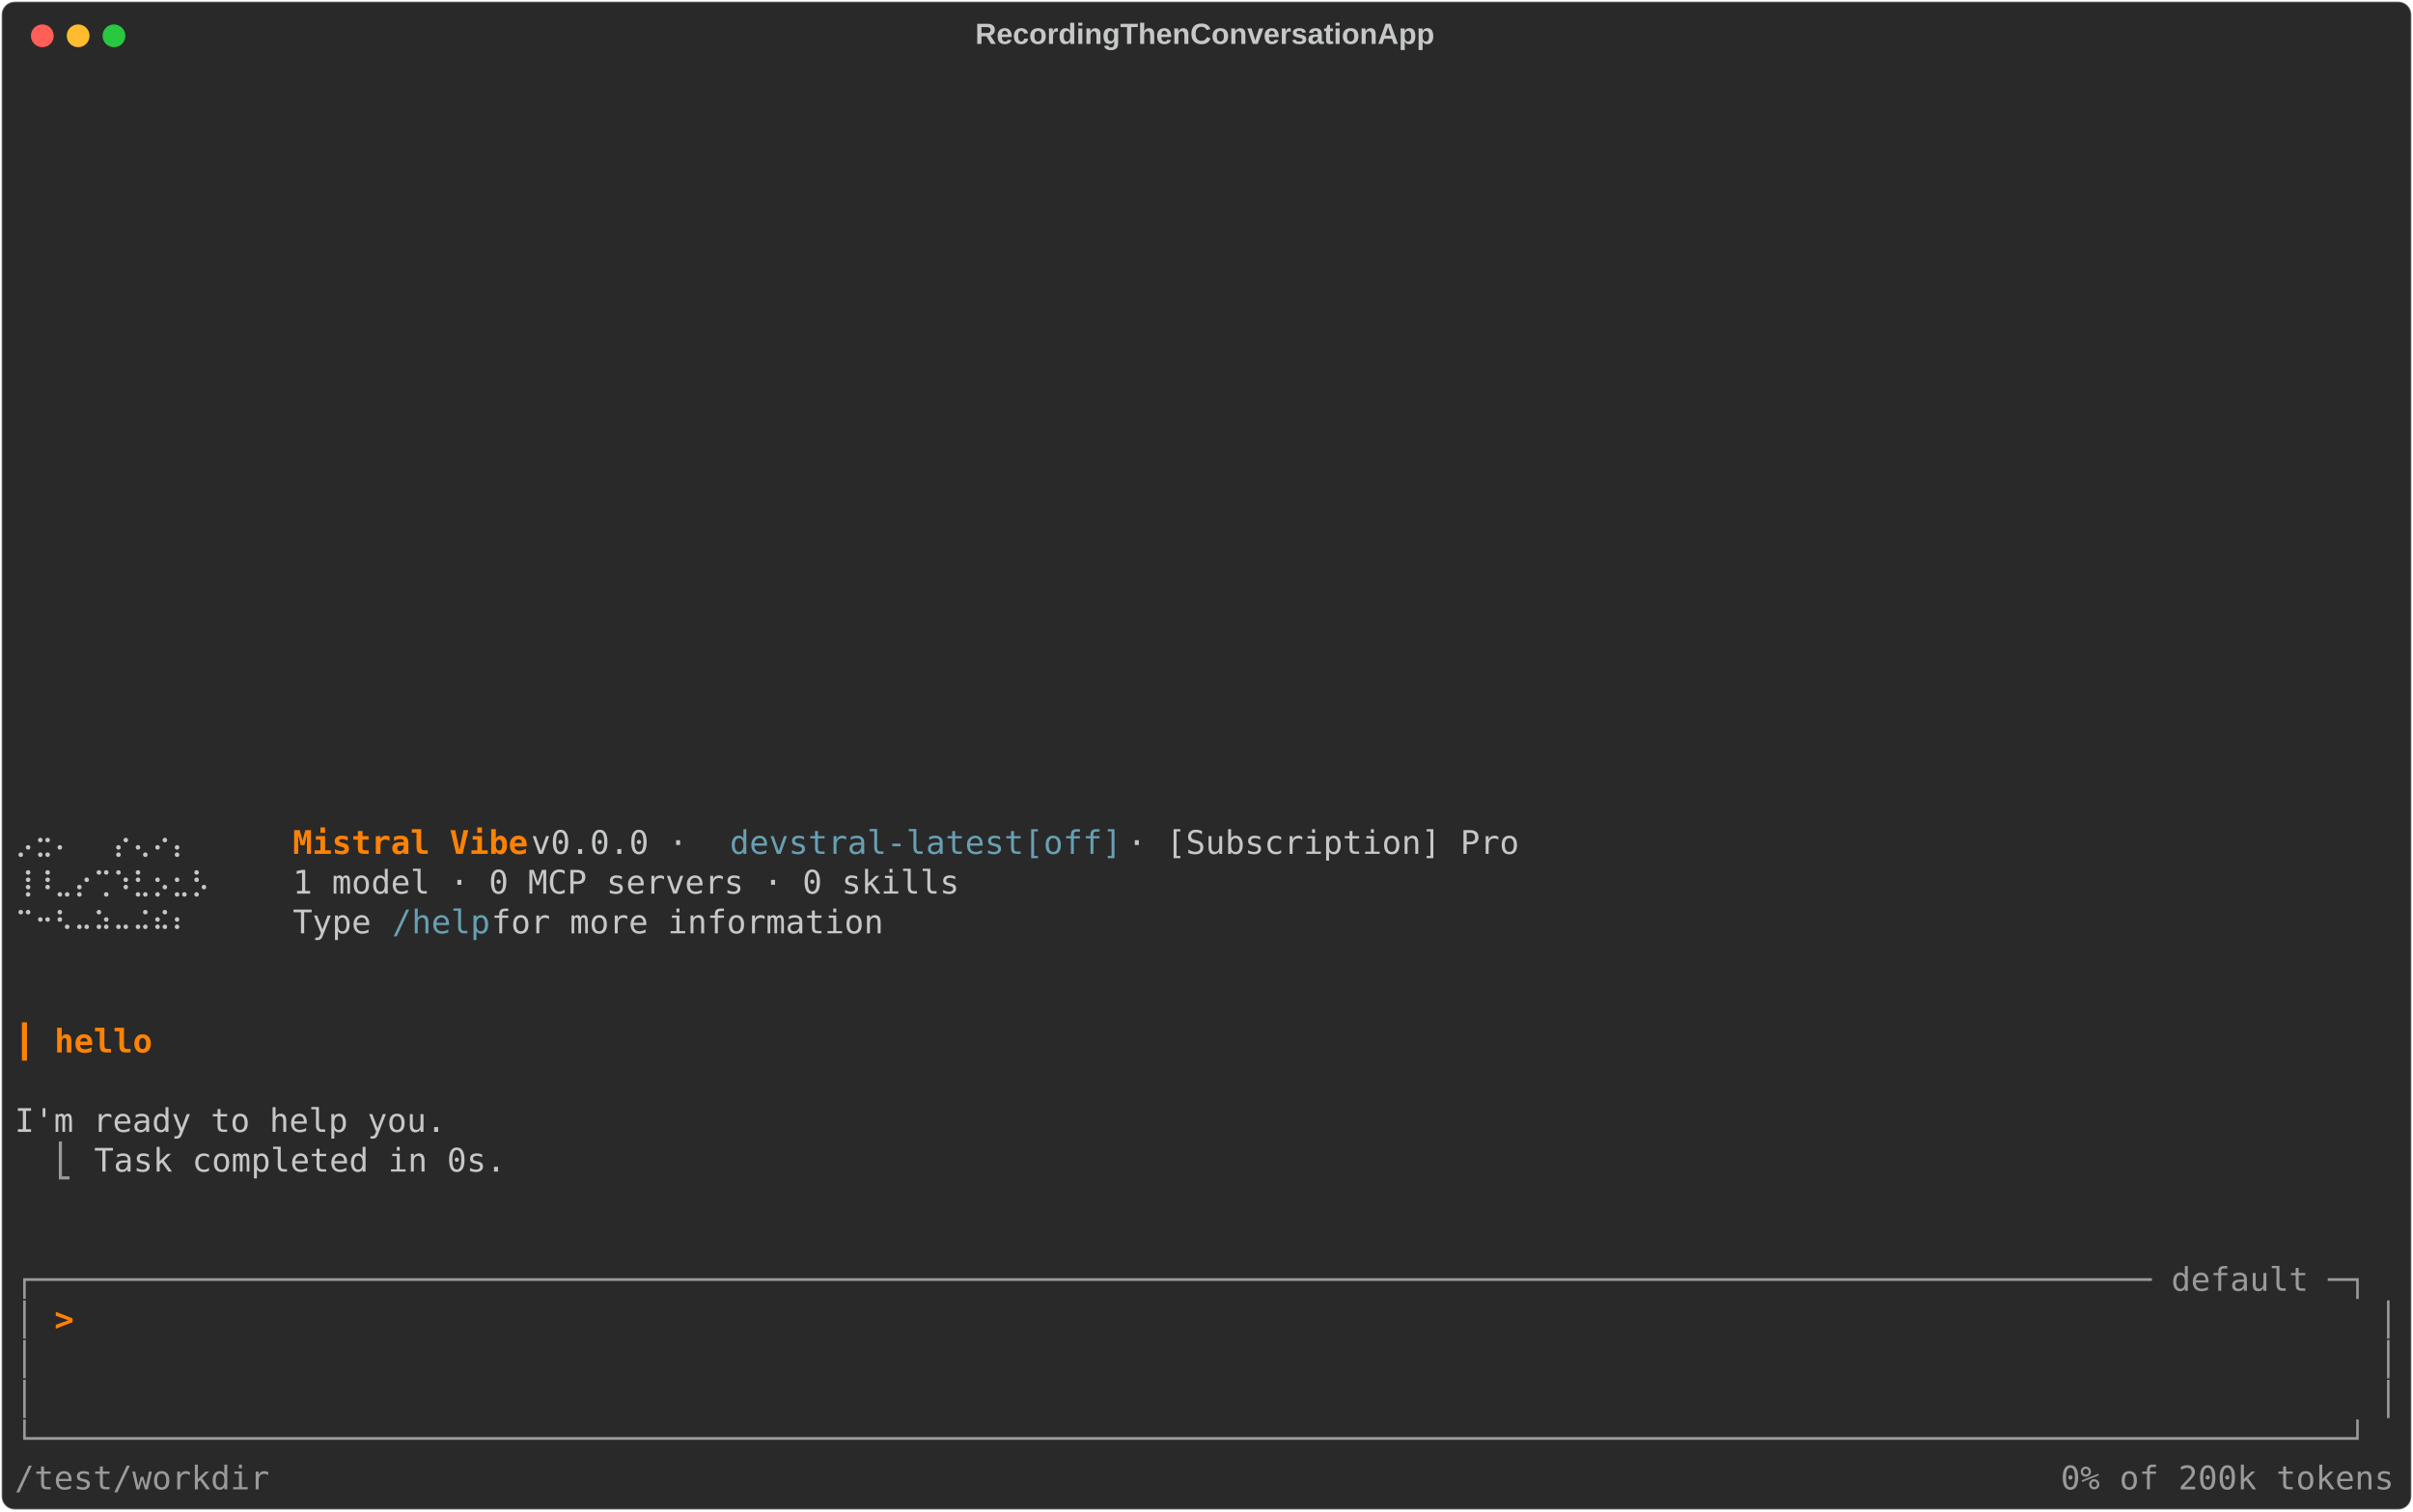
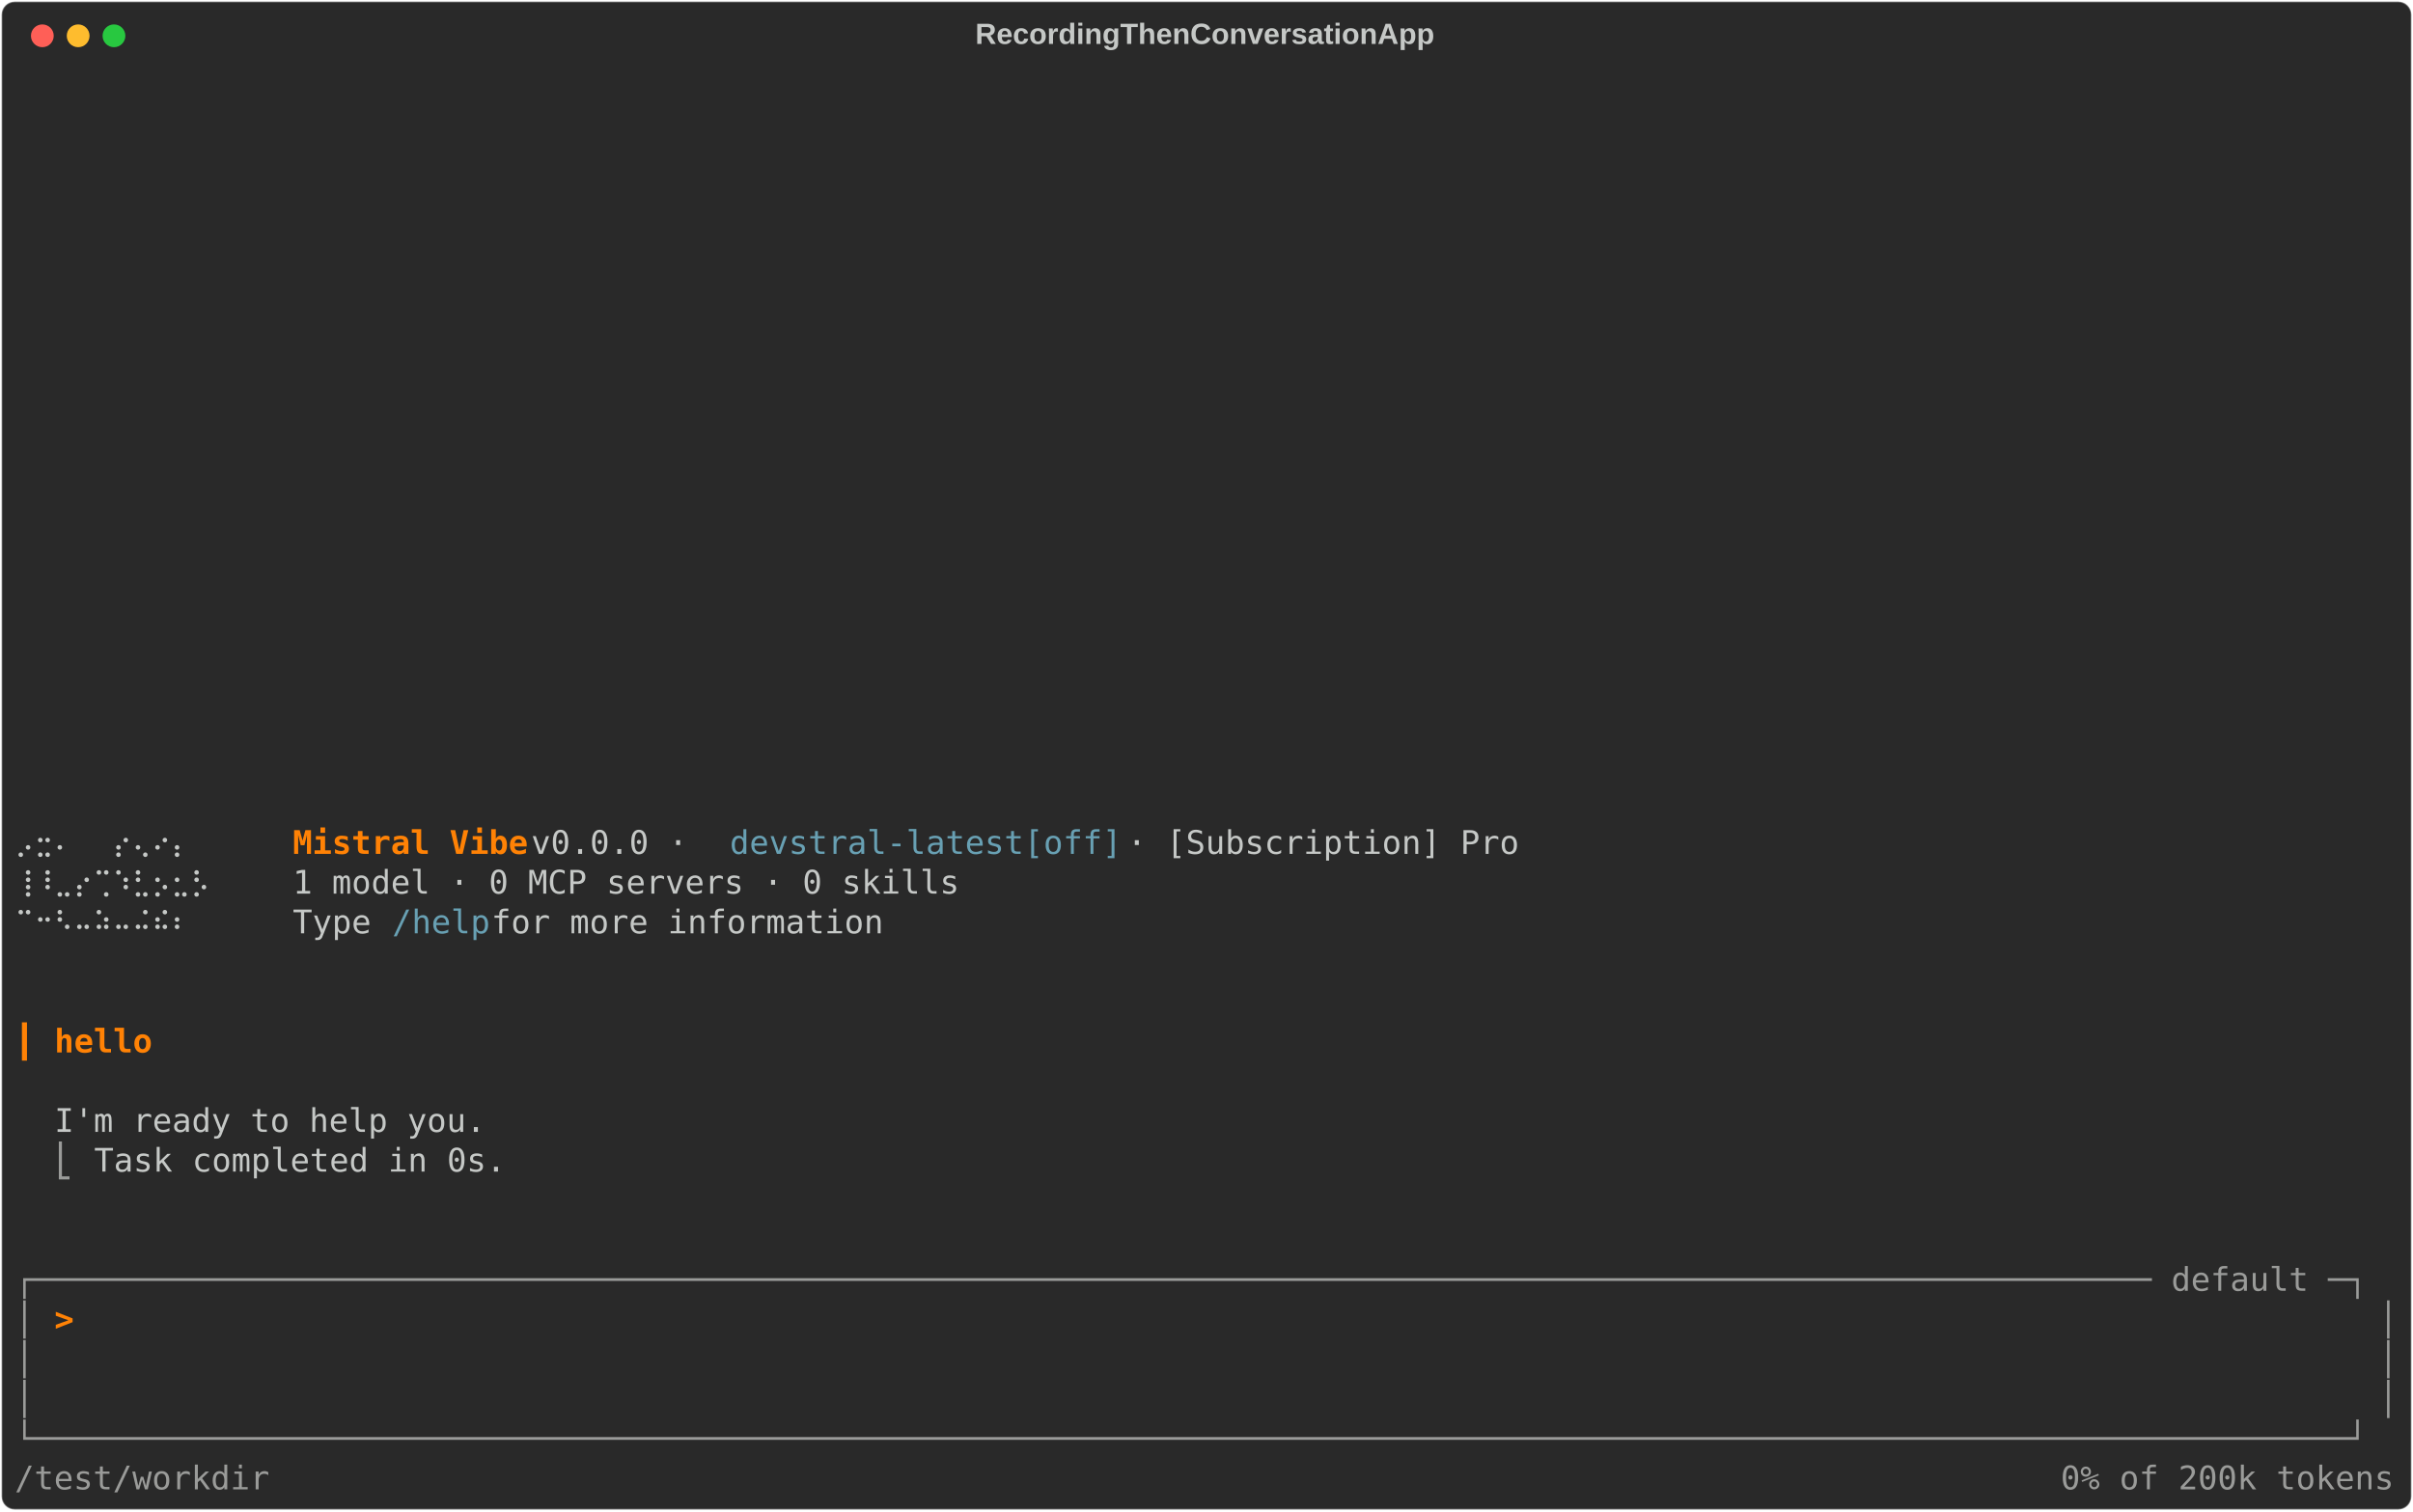
<svg xmlns="http://www.w3.org/2000/svg" class="rich-terminal" viewBox="0 0 1482 928.4">
  <style>

    @font-face {
        font-family: "Fira Code";
        src: local("FiraCode-Regular"),
                url("https://cdnjs.cloudflare.com/ajax/libs/firacode/6.2.0/woff2/FiraCode-Regular.woff2") format("woff2"),
                url("https://cdnjs.cloudflare.com/ajax/libs/firacode/6.2.0/woff/FiraCode-Regular.woff") format("woff");
        font-style: normal;
        font-weight: 400;
    }
    @font-face {
        font-family: "Fira Code";
        src: local("FiraCode-Bold"),
                url("https://cdnjs.cloudflare.com/ajax/libs/firacode/6.2.0/woff2/FiraCode-Bold.woff2") format("woff2"),
                url("https://cdnjs.cloudflare.com/ajax/libs/firacode/6.2.0/woff/FiraCode-Bold.woff") format("woff");
        font-style: bold;
        font-weight: 700;
    }

    .terminal-matrix {
        font-family: Fira Code, monospace;
        font-size: 20px;
        line-height: 24.4px;
        font-variant-east-asian: full-width;
    }

    .terminal-title {
        font-size: 18px;
        font-weight: bold;
        font-family: arial;
    }

    .terminal-r1 { fill: #c5c8c6 }
.terminal-r2 { fill: #ff8205;font-weight: bold }
.terminal-r3 { fill: #68a0b3 }
.terminal-r4 { fill: #ff8205 }
.terminal-r5 { fill: #9a9b99 }
    </style>
  <defs>
    <clipPath id="terminal-clip-terminal">
      <rect x="0" y="0" width="1463.0" height="877.4" />
    </clipPath>
    <clipPath id="terminal-line-0">
      <rect x="0" y="1.5" width="1464" height="24.65" />
    </clipPath>
    <clipPath id="terminal-line-1">
      <rect x="0" y="25.9" width="1464" height="24.65" />
    </clipPath>
    <clipPath id="terminal-line-2">
      <rect x="0" y="50.3" width="1464" height="24.65" />
    </clipPath>
    <clipPath id="terminal-line-3">
      <rect x="0" y="74.7" width="1464" height="24.65" />
    </clipPath>
    <clipPath id="terminal-line-4">
      <rect x="0" y="99.1" width="1464" height="24.65" />
    </clipPath>
    <clipPath id="terminal-line-5">
      <rect x="0" y="123.5" width="1464" height="24.65" />
    </clipPath>
    <clipPath id="terminal-line-6">
      <rect x="0" y="147.9" width="1464" height="24.65" />
    </clipPath>
    <clipPath id="terminal-line-7">
      <rect x="0" y="172.3" width="1464" height="24.65" />
    </clipPath>
    <clipPath id="terminal-line-8">
      <rect x="0" y="196.7" width="1464" height="24.65" />
    </clipPath>
    <clipPath id="terminal-line-9">
      <rect x="0" y="221.1" width="1464" height="24.65" />
    </clipPath>
    <clipPath id="terminal-line-10">
      <rect x="0" y="245.5" width="1464" height="24.65" />
    </clipPath>
    <clipPath id="terminal-line-11">
      <rect x="0" y="269.9" width="1464" height="24.65" />
    </clipPath>
    <clipPath id="terminal-line-12">
      <rect x="0" y="294.3" width="1464" height="24.65" />
    </clipPath>
    <clipPath id="terminal-line-13">
      <rect x="0" y="318.7" width="1464" height="24.65" />
    </clipPath>
    <clipPath id="terminal-line-14">
      <rect x="0" y="343.1" width="1464" height="24.65" />
    </clipPath>
    <clipPath id="terminal-line-15">
      <rect x="0" y="367.5" width="1464" height="24.65" />
    </clipPath>
    <clipPath id="terminal-line-16">
      <rect x="0" y="391.9" width="1464" height="24.65" />
    </clipPath>
    <clipPath id="terminal-line-17">
      <rect x="0" y="416.3" width="1464" height="24.65" />
    </clipPath>
    <clipPath id="terminal-line-18">
      <rect x="0" y="440.7" width="1464" height="24.65" />
    </clipPath>
    <clipPath id="terminal-line-19">
      <rect x="0" y="465.1" width="1464" height="24.65" />
    </clipPath>
    <clipPath id="terminal-line-20">
      <rect x="0" y="489.5" width="1464" height="24.65" />
    </clipPath>
    <clipPath id="terminal-line-21">
      <rect x="0" y="513.9" width="1464" height="24.65" />
    </clipPath>
    <clipPath id="terminal-line-22">
      <rect x="0" y="538.3" width="1464" height="24.65" />
    </clipPath>
    <clipPath id="terminal-line-23">
      <rect x="0" y="562.7" width="1464" height="24.65" />
    </clipPath>
    <clipPath id="terminal-line-24">
      <rect x="0" y="587.1" width="1464" height="24.65" />
    </clipPath>
    <clipPath id="terminal-line-25">
      <rect x="0" y="611.5" width="1464" height="24.65" />
    </clipPath>
    <clipPath id="terminal-line-26">
      <rect x="0" y="635.9" width="1464" height="24.65" />
    </clipPath>
    <clipPath id="terminal-line-27">
      <rect x="0" y="660.3" width="1464" height="24.65" />
    </clipPath>
    <clipPath id="terminal-line-28">
      <rect x="0" y="684.7" width="1464" height="24.65" />
    </clipPath>
    <clipPath id="terminal-line-29">
      <rect x="0" y="709.1" width="1464" height="24.65" />
    </clipPath>
    <clipPath id="terminal-line-30">
      <rect x="0" y="733.5" width="1464" height="24.65" />
    </clipPath>
    <clipPath id="terminal-line-31">
      <rect x="0" y="757.9" width="1464" height="24.65" />
    </clipPath>
    <clipPath id="terminal-line-32">
      <rect x="0" y="782.3" width="1464" height="24.65" />
    </clipPath>
    <clipPath id="terminal-line-33">
      <rect x="0" y="806.7" width="1464" height="24.65" />
    </clipPath>
    <clipPath id="terminal-line-34">
      <rect x="0" y="831.1" width="1464" height="24.65" />
    </clipPath>
  </defs>
  <rect fill="#292929" stroke="rgba(255,255,255,0.35)" stroke-width="1" x="1" y="1" width="1480" height="926.4" rx="8" />
  <text class="terminal-title" fill="#c5c8c6" text-anchor="middle" x="740" y="27">RecordingThenConversationApp</text>
  <g transform="translate(26,22)">
    <circle cx="0" cy="0" r="7" fill="#ff5f57" />
    <circle cx="22" cy="0" r="7" fill="#febc2e" />
    <circle cx="44" cy="0" r="7" fill="#28c840" />
  </g>
  <g transform="translate(9, 41)" clip-path="url(#terminal-clip-terminal)">
    <g class="terminal-matrix">
      <text class="terminal-r1" x="1464" y="20" textLength="12.2" clip-path="url(#terminal-line-0)">
</text>
      <text class="terminal-r1" x="1464" y="44.4" textLength="12.2" clip-path="url(#terminal-line-1)">
</text>
      <text class="terminal-r1" x="1464" y="68.8" textLength="12.2" clip-path="url(#terminal-line-2)">
</text>
      <text class="terminal-r1" x="1464" y="93.2" textLength="12.2" clip-path="url(#terminal-line-3)">
</text>
      <text class="terminal-r1" x="1464" y="117.6" textLength="12.2" clip-path="url(#terminal-line-4)">
</text>
      <text class="terminal-r1" x="1464" y="142" textLength="12.2" clip-path="url(#terminal-line-5)">
</text>
      <text class="terminal-r1" x="1464" y="166.4" textLength="12.2" clip-path="url(#terminal-line-6)">
</text>
      <text class="terminal-r1" x="1464" y="190.8" textLength="12.2" clip-path="url(#terminal-line-7)">
</text>
      <text class="terminal-r1" x="1464" y="215.2" textLength="12.2" clip-path="url(#terminal-line-8)">
</text>
      <text class="terminal-r1" x="1464" y="239.6" textLength="12.2" clip-path="url(#terminal-line-9)">
</text>
      <text class="terminal-r1" x="1464" y="264" textLength="12.2" clip-path="url(#terminal-line-10)">
</text>
      <text class="terminal-r1" x="1464" y="288.4" textLength="12.2" clip-path="url(#terminal-line-11)">
</text>
      <text class="terminal-r1" x="1464" y="312.8" textLength="12.2" clip-path="url(#terminal-line-12)">
</text>
      <text class="terminal-r1" x="1464" y="337.2" textLength="12.2" clip-path="url(#terminal-line-13)">
</text>
      <text class="terminal-r1" x="1464" y="361.6" textLength="12.2" clip-path="url(#terminal-line-14)">
</text>
      <text class="terminal-r1" x="1464" y="386" textLength="12.2" clip-path="url(#terminal-line-15)">
</text>
      <text class="terminal-r1" x="1464" y="410.4" textLength="12.2" clip-path="url(#terminal-line-16)">
</text>
      <text class="terminal-r1" x="1464" y="434.8" textLength="12.2" clip-path="url(#terminal-line-17)">
</text>
      <text class="terminal-r1" x="1464" y="459.2" textLength="12.2" clip-path="url(#terminal-line-18)">
</text>
      <text class="terminal-r1" x="0" y="483.6" textLength="134.2" clip-path="url(#terminal-line-19)">  ⡠⣒⠄  ⡔⢄⠔⡄</text>
      <text class="terminal-r2" x="170.8" y="483.6" textLength="146.4" clip-path="url(#terminal-line-19)">Mistral Vibe</text>
      <text class="terminal-r1" x="317.2" y="483.6" textLength="122" clip-path="url(#terminal-line-19)"> v0.0.0 · </text>
      <text class="terminal-r3" x="439.2" y="483.6" textLength="244" clip-path="url(#terminal-line-19)">devstral-latest[off]</text>
      <text class="terminal-r1" x="683.2" y="483.6" textLength="256.2" clip-path="url(#terminal-line-19)"> · [Subscription] Pro</text>
      <text class="terminal-r1" x="1464" y="483.6" textLength="12.2" clip-path="url(#terminal-line-19)">
</text>
      <text class="terminal-r1" x="0" y="508" textLength="134.2" clip-path="url(#terminal-line-20)"> ⢸⠸⣀⡔⢉⠱⣃⡢⣂⡣</text>
      <text class="terminal-r1" x="170.8" y="508" textLength="414.8" clip-path="url(#terminal-line-20)">1 model · 0 MCP servers · 0 skills</text>
      <text class="terminal-r1" x="1464" y="508" textLength="12.2" clip-path="url(#terminal-line-20)">
</text>
      <text class="terminal-r1" x="0" y="532.4" textLength="134.2" clip-path="url(#terminal-line-21)">  ⠉⠒⠣⠤⠵⠤⠬⠮⠆</text>
      <text class="terminal-r1" x="170.8" y="532.4" textLength="61" clip-path="url(#terminal-line-21)">Type </text>
      <text class="terminal-r3" x="231.8" y="532.4" textLength="61" clip-path="url(#terminal-line-21)">/help</text>
      <text class="terminal-r1" x="292.8" y="532.4" textLength="256.2" clip-path="url(#terminal-line-21)"> for more information</text>
      <text class="terminal-r1" x="1464" y="532.4" textLength="12.2" clip-path="url(#terminal-line-21)">
</text>
      <text class="terminal-r1" x="1464" y="556.8" textLength="12.2" clip-path="url(#terminal-line-22)">
</text>
      <text class="terminal-r1" x="1464" y="581.2" textLength="12.2" clip-path="url(#terminal-line-23)">
</text>
      <text class="terminal-r4" x="0" y="605.6" textLength="12.2" clip-path="url(#terminal-line-24)">┃</text>
      <text class="terminal-r2" x="24.4" y="605.6" textLength="61" clip-path="url(#terminal-line-24)">hello</text>
      <text class="terminal-r1" x="1464" y="605.6" textLength="12.2" clip-path="url(#terminal-line-24)">
</text>
      <text class="terminal-r1" x="1464" y="630" textLength="12.2" clip-path="url(#terminal-line-25)">
</text>
-       <text class="terminal-r1" x="0" y="654.4" textLength="268.4" clip-path="url(#terminal-line-26)">I'm ready to help you.</text>
+       <text class="terminal-r1" x="24.4" y="654.4" textLength="268.4" clip-path="url(#terminal-line-26)">I'm ready to help you.</text>
      <text class="terminal-r1" x="1464" y="654.4" textLength="12.2" clip-path="url(#terminal-line-26)">
</text>
      <text class="terminal-r5" x="24.4" y="678.8" textLength="12.2" clip-path="url(#terminal-line-27)">⎣</text>
      <text class="terminal-r1" x="48.8" y="678.8" textLength="256.2" clip-path="url(#terminal-line-27)">Task completed in 0s.</text>
      <text class="terminal-r1" x="1464" y="678.8" textLength="12.2" clip-path="url(#terminal-line-27)">
</text>
      <text class="terminal-r1" x="1464" y="703.2" textLength="12.2" clip-path="url(#terminal-line-28)">
</text>
      <text class="terminal-r1" x="1464" y="727.6" textLength="12.2" clip-path="url(#terminal-line-29)">
</text>
      <text class="terminal-r5" x="0" y="752" textLength="1464" clip-path="url(#terminal-line-30)">┌──────────────────────────────────────────────────────────────────────────────────────────────────────────── default ─┐</text>
      <text class="terminal-r1" x="1464" y="752" textLength="12.2" clip-path="url(#terminal-line-30)">
</text>
      <text class="terminal-r5" x="0" y="776.4" textLength="12.2" clip-path="url(#terminal-line-31)">│</text>
      <text class="terminal-r2" x="24.4" y="776.4" textLength="12.2" clip-path="url(#terminal-line-31)">&gt;</text>
      <text class="terminal-r5" x="1451.8" y="776.4" textLength="12.2" clip-path="url(#terminal-line-31)">│</text>
      <text class="terminal-r1" x="1464" y="776.4" textLength="12.2" clip-path="url(#terminal-line-31)">
</text>
      <text class="terminal-r5" x="0" y="800.8" textLength="12.2" clip-path="url(#terminal-line-32)">│</text>
      <text class="terminal-r5" x="1451.8" y="800.8" textLength="12.2" clip-path="url(#terminal-line-32)">│</text>
      <text class="terminal-r1" x="1464" y="800.8" textLength="12.2" clip-path="url(#terminal-line-32)">
</text>
      <text class="terminal-r5" x="0" y="825.2" textLength="12.2" clip-path="url(#terminal-line-33)">│</text>
      <text class="terminal-r5" x="1451.8" y="825.2" textLength="12.2" clip-path="url(#terminal-line-33)">│</text>
      <text class="terminal-r1" x="1464" y="825.2" textLength="12.2" clip-path="url(#terminal-line-33)">
</text>
      <text class="terminal-r5" x="0" y="849.6" textLength="1464" clip-path="url(#terminal-line-34)">└──────────────────────────────────────────────────────────────────────────────────────────────────────────────────────┘</text>
      <text class="terminal-r1" x="1464" y="849.6" textLength="12.2" clip-path="url(#terminal-line-34)">
</text>
      <text class="terminal-r5" x="0" y="874" textLength="158.6" clip-path="url(#terminal-line-35)">/test/workdir</text>
      <text class="terminal-r5" x="1256.6" y="874" textLength="207.4" clip-path="url(#terminal-line-35)">0% of 200k tokens</text>
    </g>
  </g>
</svg>
